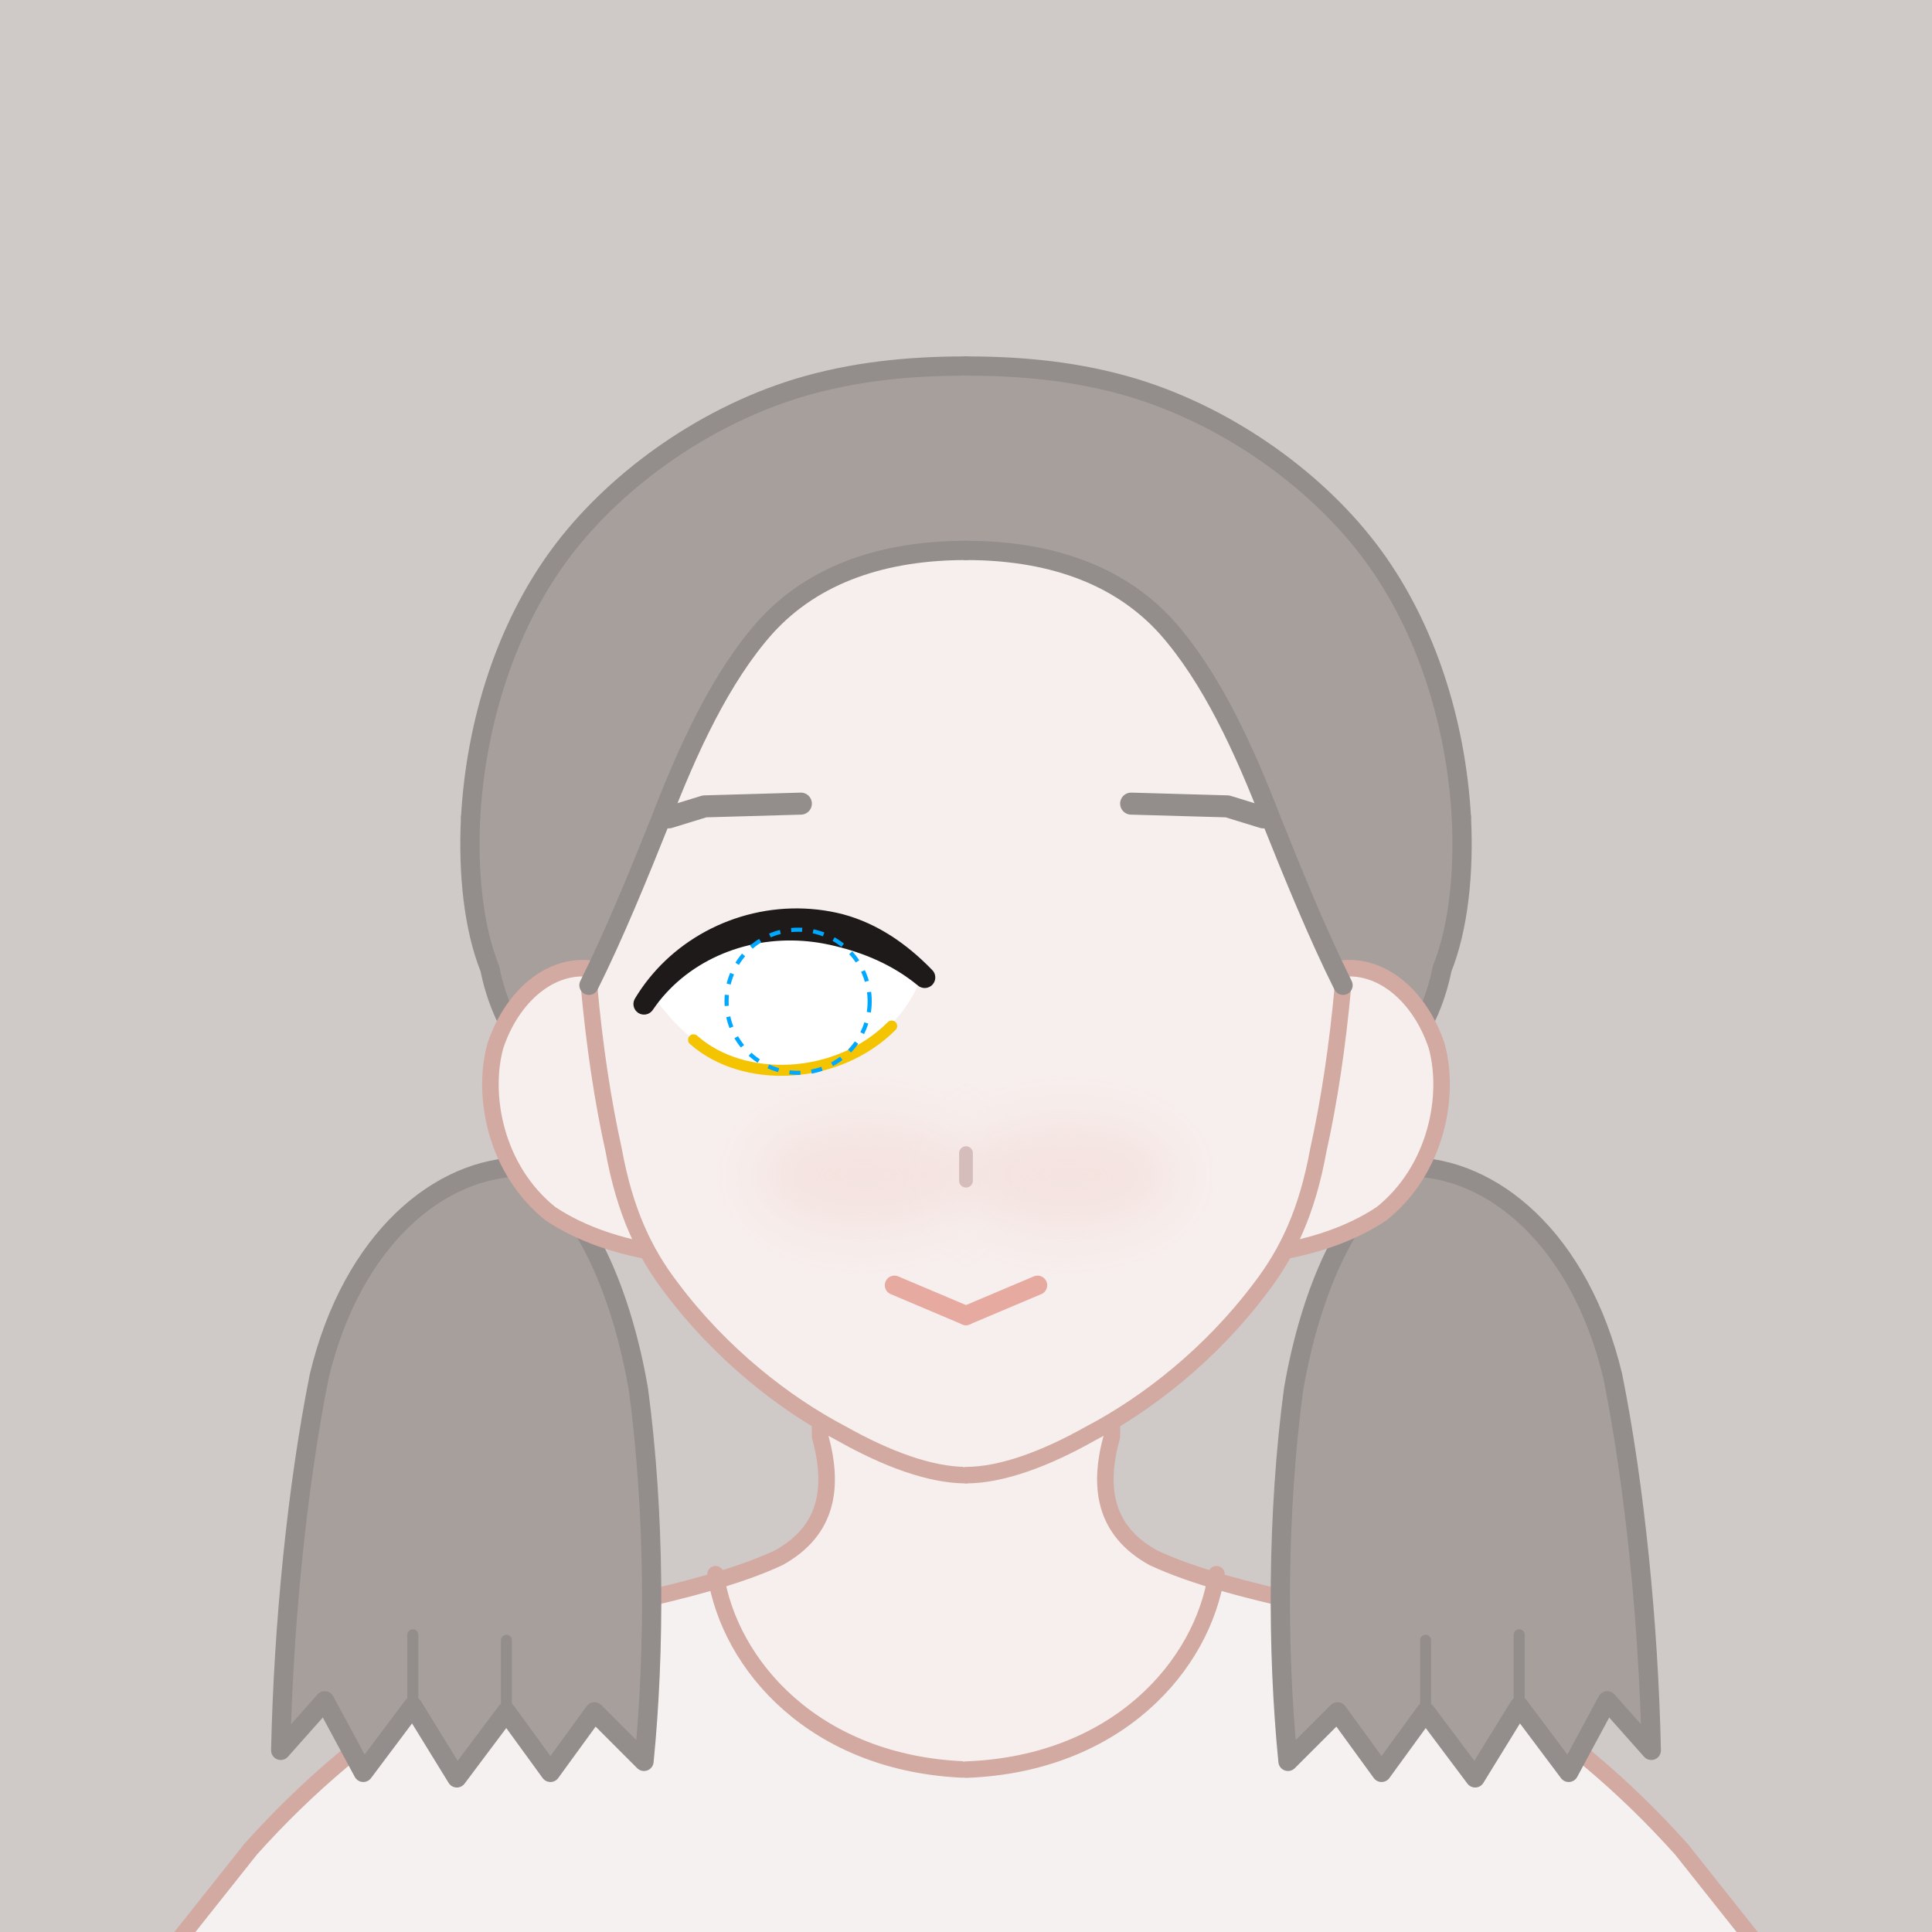
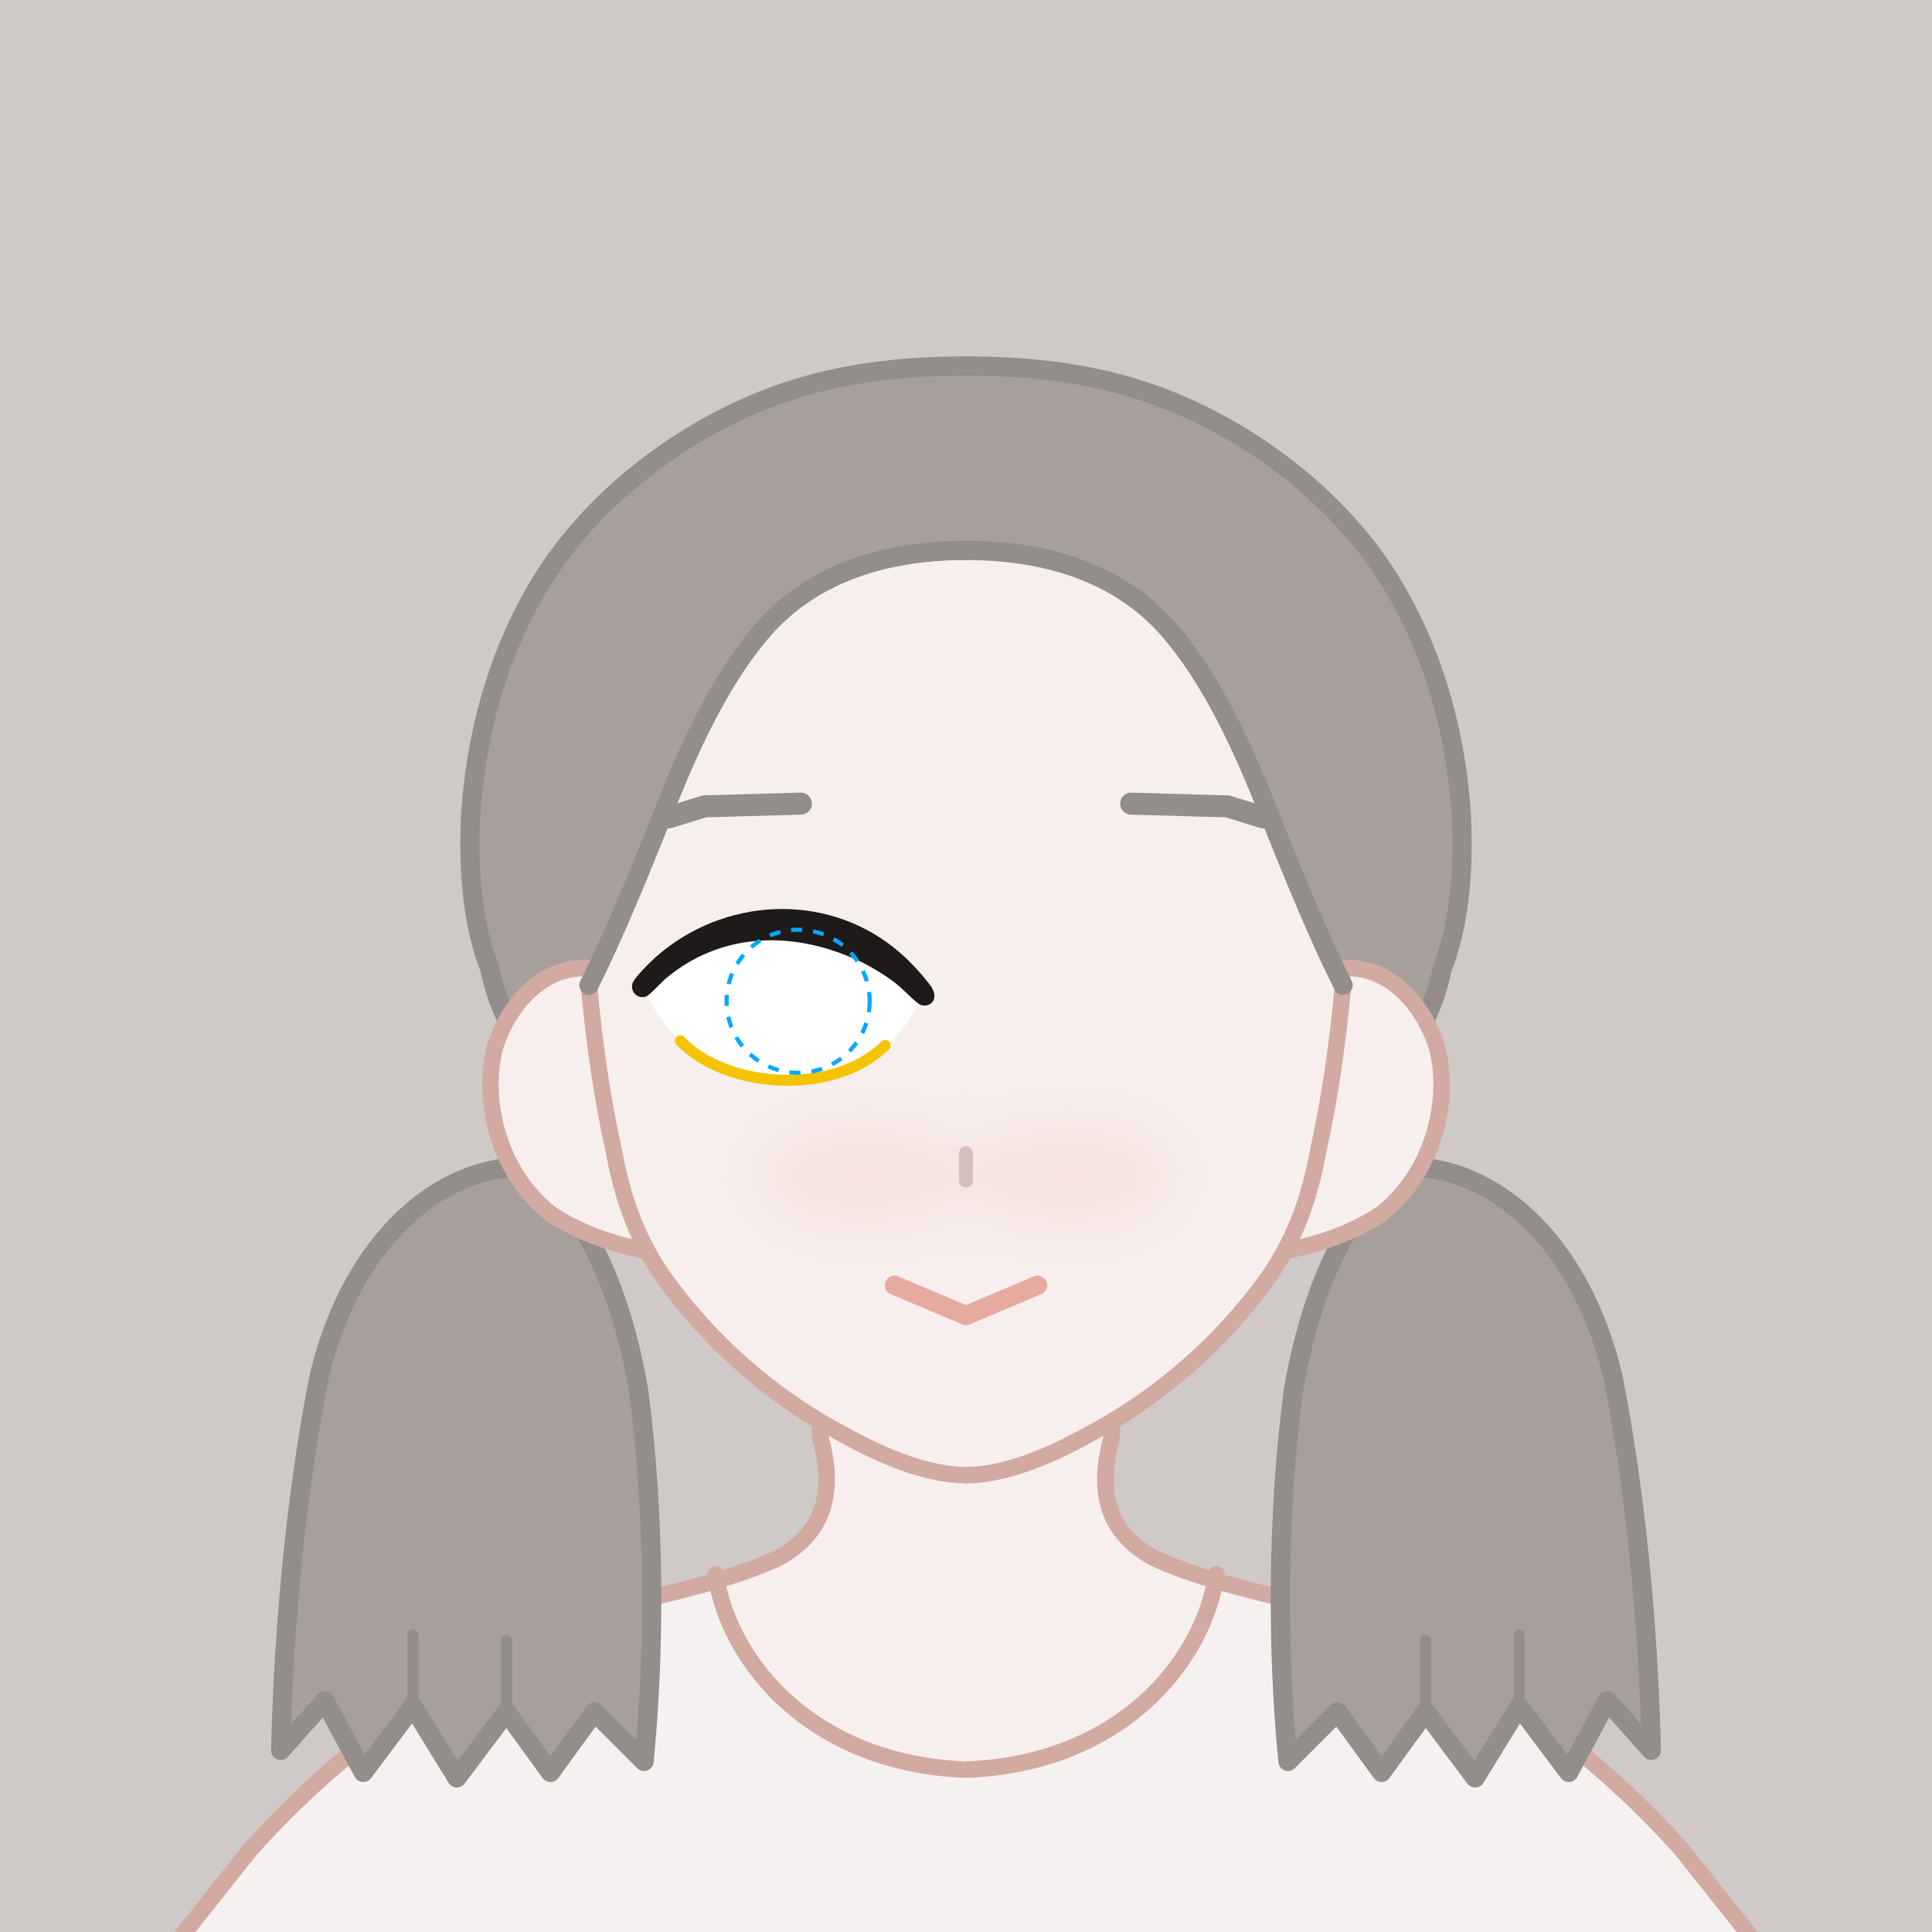
<svg xmlns="http://www.w3.org/2000/svg" width="702" height="702" viewBox="0 0 702 702">
  <defs>
    <clipPath id="clip-path-3">
      <path d="M242 389.2 L386 389.2 L386 464.8 L242 464.8 Z" />
    </clipPath>
    <filter id="filter-1" filterUnits="userSpaceOnUse" x="245" y="377" width="138" height="100" color-interpolation-filters="sRGB">
      <feGaussianBlur in="SourceGraphic" stdDeviation="9" color-interpolation-filters="linearRGB" />
    </filter>
    <clipPath id="clip-path-4">
      <path d="M460 389.2 L316 389.2 L316 464.8 L460 464.8 Z" />
    </clipPath>
    <filter id="filter-2" filterUnits="userSpaceOnUse" x="319" y="377" width="138" height="100" color-interpolation-filters="sRGB">
      <feGaussianBlur in="SourceGraphic" stdDeviation="9" color-interpolation-filters="linearRGB" />
    </filter>
  </defs>
  <g id="Layer_1" data-name="Layer 1">
    <g id="_ref">
      <g opacity="0.5">
        <rect x="0" y="0" width="702" height="702" fill="#ada19f" />
        <g data-layer="body">
          <g>
            <path d="M260 573 L230 582 C183 596 133 625 91 672 L60 712 L352 712 L352 643 C296 641 265 605 260 573 Z" fill="#f9f2f1" />
            <path d="M296 490 L298 522 C303 540 301 556 283 566 L260 573 C265 605 296 641 352 643 L352 490 Z" fill="#fdeeea" />
            <path d="M230 582 C183 596 133 625 91 672 L64 706" fill="none" stroke="#b46352" stroke-width="6" stroke-linecap="round" stroke-linejoin="round" />
            <path d="M296 500 C298 510 298 516 298 522 C303 540 301 556 283 566 C268 573 248 578 230 582" fill="none" stroke="#b46352" stroke-width="6" stroke-linecap="round" stroke-linejoin="round" />
            <path d="M260 572 C265 605 296 641 351 643" fill="none" stroke="#b46352" stroke-width="6" stroke-linecap="round" stroke-linejoin="round" />
          </g>
          <g>
            <path d="M442 573 L472 582 C519 596 569 625 611 672 L642 712 L350 712 L350 643 C406 641 437 605 442 573 Z" fill="#f9f2f1" />
            <path d="M406 490 L404 522 C399 540 401 556 419 566 L442 573 C437 605 406 641 350 643 L350 490 Z" fill="#fdeeea" />
            <path d="M472 582 C519 596 569 625 611 672 L638 706" fill="none" stroke="#b46352" stroke-width="6" stroke-linecap="round" stroke-linejoin="round" />
            <path d="M406 500 C404 510 404 516 404 522 C399 540 401 556 419 566 C434 573 454 578 472 582" fill="none" stroke="#b46352" stroke-width="6" stroke-linecap="round" stroke-linejoin="round" />
            <path d="M442 572 C437 605 406 641 351 643" fill="none" stroke="#b46352" stroke-width="6" stroke-linecap="round" stroke-linejoin="round" />
          </g>
        </g>
        <g data-layer="hairMid">
          <g>
            <path d="M190 424 C160 424 128 450 116 500 C108 540 103 590 102 636 L118 618 L132 644 L150 620 L166 646 L184 622 L200 644 L216 622 L234 640 C238 600 238 550 232 505 C226 470 212 436 190 424 Z" fill="#5d4e48" />
            <path d="M190 424 C160 424 128 450 116 500 C108 540 103 590 102 636 L118 618 L132 644 L150 620 L166 646 L184 622 L200 644 L216 622 L234 640 C238 600 238 550 232 505 C226 470 212 436 190 424 Z" fill="none" stroke="#352a27" stroke-width="7" stroke-linecap="round" stroke-linejoin="round" />
            <line x1="150" y1="620" x2="150" y2="594" fill="none" stroke="#352a27" stroke-width="4" stroke-linecap="round" stroke-linejoin="round" />
            <line x1="184" y1="622" x2="184" y2="596" fill="none" stroke="#352a27" stroke-width="4" stroke-linecap="round" stroke-linejoin="round" />
          </g>
          <g>
            <path d="M512 424 C542 424 574 450 586 500 C594 540 599 590 600 636 L584 618 L570 644 L552 620 L536 646 L518 622 L502 644 L486 622 L468 640 C464 600 464 550 470 505 C476 470 490 436 512 424 Z" fill="#5d4e48" />
            <path d="M512 424 C542 424 574 450 586 500 C594 540 599 590 600 636 L584 618 L570 644 L552 620 L536 646 L518 622 L502 644 L486 622 L468 640 C464 600 464 550 470 505 C476 470 490 436 512 424 Z" fill="none" stroke="#352a27" stroke-width="7" stroke-linecap="round" stroke-linejoin="round" />
            <line x1="552" y1="620" x2="552" y2="594" fill="none" stroke="#352a27" stroke-width="4" stroke-linecap="round" stroke-linejoin="round" />
            <line x1="518" y1="622" x2="518" y2="596" fill="none" stroke="#352a27" stroke-width="4" stroke-linecap="round" stroke-linejoin="round" />
          </g>
        </g>
        <g data-layer="hairBase">
          <g>
            <path d="M352 133 L351 133 C330 133 310 135 290 141 C254 152 222 176 203 202 C184 228 173 262 171 297 C170 317 172 337 178 352 C180 362 184 372 190 380 L198 386 L352 386 Z" fill="#5d4e48" />
            <path d="M351 133 C330 133 310 135 290 141 C254 152 222 176 203 202 C184 228 173 262 171 297" fill="none" stroke="#352a27" stroke-width="7" stroke-linecap="round" stroke-linejoin="round" />
            <path d="M171 297 C170 317 172 337 178 352 C180 362 184 372 190 380" fill="none" stroke="#352a27" stroke-width="7" stroke-linecap="round" stroke-linejoin="round" />
          </g>
          <g>
            <path d="M350 133 L351 133 C372 133 392 135 412 141 C448 152 480 176 499 202 C518 228 529 262 531 297 C532 317 530 337 524 352 C522 362 518 372 512 380 L504 386 L350 386 Z" fill="#5d4e48" />
            <path d="M351 133 C372 133 392 135 412 141 C448 152 480 176 499 202 C518 228 529 262 531 297" fill="none" stroke="#352a27" stroke-width="7" stroke-linecap="round" stroke-linejoin="round" />
            <path d="M531 297 C532 317 530 337 524 352 C522 362 518 372 512 380" fill="none" stroke="#352a27" stroke-width="7" stroke-linecap="round" stroke-linejoin="round" />
          </g>
        </g>
        <g data-layer="ear">
          <g>
            <path d="M215 352 C200 350 186 362 180 380 C175 398 180 425 200 441 C212 449 226 453 238 455 L225 380 Z" fill="#fdeeea" />
            <path d="M215 352 C200 350 186 362 180 380 C175 398 180 425 200 441 C212 449 226 453 238 455" fill="none" stroke="#b46352" stroke-width="6" stroke-linecap="round" stroke-linejoin="round" />
          </g>
          <g>
            <path d="M487 352 C502 350 516 362 522 380 C527 398 522 425 502 441 C490 449 476 453 464 455 L477 380 Z" fill="#fdeeea" />
            <path d="M487 352 C502 350 516 362 522 380 C527 398 522 425 502 441 C490 449 476 453 464 455" fill="none" stroke="#b46352" stroke-width="6" stroke-linecap="round" stroke-linejoin="round" />
          </g>
        </g>
        <g data-layer="face">
          <g>
            <path d="M352 200 L351 200 C322 200 296 208 278 228 C262 246 250 272 240 298 C232 318 223 340 214 358 C216 380 219 400 223 418 C227 440 234 455 244 468 C262 492 285 510 306 521 C322 530 338 536 351 536 L352 536 Z" fill="#fdeeea" />
            <path d="M214 358 C216 380 219 400 223 418 C227 440 234 455 244 468 C262 492 285 510 306 521 C322 530 338 536 351 536" fill="none" stroke="#b46352" stroke-width="6" stroke-linecap="round" stroke-linejoin="round" />
          </g>
          <g>
            <path d="M350 200 L351 200 C380 200 406 208 424 228 C440 246 452 272 462 298 C470 318 479 340 488 358 C486 380 483 400 479 418 C475 440 468 455 458 468 C440 492 417 510 396 521 C380 530 364 536 351 536 L350 536 Z" fill="#fdeeea" />
            <path d="M488 358 C486 380 483 400 479 418 C475 440 468 455 458 468 C440 492 417 510 396 521 C380 530 364 536 351 536" fill="none" stroke="#b46352" stroke-width="6" stroke-linecap="round" stroke-linejoin="round" />
          </g>
        </g>
        <g data-layer="makeup">
          <g clip-path="url(#clip-path-3)">
            <g filter="url(#filter-1)">
              <ellipse cx="314" cy="427" rx="40" ry="21" fill="#f3bfb8" opacity="0.5" />
            </g>
          </g>
          <g clip-path="url(#clip-path-4)">
            <g filter="url(#filter-2)">
              <ellipse cx="388" cy="427" rx="40" ry="21" fill="#f3bfb8" opacity="0.5" />
            </g>
          </g>
        </g>
        <g data-layer="mouth">
          <line x1="325" y1="467" x2="351" y2="478" fill="none" stroke="#dc6450" stroke-width="7" stroke-linecap="round" stroke-linejoin="round" />
          <line x1="377" y1="467" x2="351" y2="478" fill="none" stroke="#dc6450" stroke-width="7" stroke-linecap="round" stroke-linejoin="round" />
          <line x1="351" y1="419" x2="351" y2="429" fill="none" stroke="#b98a88" stroke-width="5" stroke-linecap="round" />
        </g>
        <g data-layer="hairLine">
          <path d="M351 200 C322 200 296 208 278 228 C262 246 250 272 240 298 C232 318 223 340 214 358" fill="none" stroke="#352a27" stroke-width="7" stroke-linecap="round" stroke-linejoin="round" />
          <path d="M351 200 C380 200 406 208 424 228 C440 246 452 272 462 298 C470 318 479 340 488 358" fill="none" stroke="#352a27" stroke-width="7" stroke-linecap="round" stroke-linejoin="round" />
        </g>
        <g data-layer="brow">
          <polyline points="243,297 256,293 291,292" fill="none" stroke="#352a27" stroke-width="8" stroke-linecap="round" stroke-linejoin="round" />
          <polyline points="459,297 446,293 411,292" fill="none" stroke="#352a27" stroke-width="8" stroke-linecap="round" stroke-linejoin="round" />
        </g>
      </g>
    </g>
    <g id="white">
-       <path d="M238 362.817 C256 340.817 298.92 322.379 334 356.817 C322 386.817 271.545 409.379 238 362.817 Z" fill="#ffffff" />
+       <path d="M233.424 358.333 C254.35 331.887 302.048 323.68 334.219 360.85 C328.682 392.449 258.356 414.149 233.424 358.333 Z" fill="#ffffff" />
    </g>
    <g id="upper">
-       <polygon points="230.794,362.694 231.919,360.893 233.136,359.085 233.337,358.809 234.411,357.321 235.746,355.598 236.153,355.108 237.159,353.895 238.625,352.242 239.226,351.609 240.147,350.638 241.73,349.077 242.543,348.328 243.379,347.556 245.079,346.089 246.084,345.278 246.83,344.677 248.641,343.314 249.833,342.476 250.504,342.006 252.414,340.758 253.772,339.932 254.37,339.57 256.376,338.442 257.882,337.658 258.422,337.379 260.51,336.381 262.144,335.664 262.637,335.45 264.796,334.59 266.538,333.96 266.988,333.8 269.215,333.081 271.045,332.556 271.467,332.437 273.736,331.869 275.645,331.458 276.031,331.377 278.352,330.96 280.313,330.674 280.676,330.624 283.01,330.367 285.033,330.212 285.361,330.189 287.732,330.09 289.776,330.074 290.075,330.073 292.428,330.138 294.524,330.266 294.789,330.284 297.154,330.512 299.248,330.787 299.478,330.818 301.803,331.207 303.926,331.639 304.13,331.681 306.17,332.179 306.439,332.246 308.391,332.813 308.694,332.901 310.583,333.538 310.936,333.656 312.742,334.347 313.163,334.507 314.864,335.237 315.355,335.446 316.952,336.205 317.482,336.455 318.999,337.247 319.588,337.553 321.002,338.359 321.672,338.739 322.962,339.533 323.716,339.997 324.881,340.77 325.688,341.306 326.754,342.065 327.636,342.693 328.581,343.411 329.562,344.157 330.363,344.805 331.455,345.688 332.104,346.244 333.271,347.245 333.801,347.724 335.066,348.872 335.456,349.242 336.843,350.568 337.069,350.792 338.565,352.297 339.074,352.853 339.466,353.497 339.724,354.205 339.839,354.95 339.807,355.703 339.628,356.435 339.31,357.119 338.865,357.727 338.309,358.236 337.665,358.628 336.957,358.886 336.212,359.001 335.459,358.969 334.727,358.79 334.043,358.472 333.435,358.026 331.775,356.706 331.613,356.583 330.162,355.512 329.825,355.269 328.518,354.373 328.032,354.044 326.844,353.288 326.236,352.904 325.144,352.258 324.375,351.806 323.417,351.279 322.504,350.778 321.67,350.353 320.641,349.828 319.904,349.48 318.786,348.949 318.121,348.66 316.882,348.114 316.319,347.887 314.97,347.334 314.506,347.163 313.071,346.618 312.682,346.486 311.184,345.96 310.847,345.856 309.259,345.341 308.999,345.268 307.325,344.767 307.145,344.721 308.864,339.13 307.145,344.721 305.407,344.243 305.284,344.215 303.5,343.764 303.416,343.746 301.555,343.316 301.537,343.313 299.603,342.914 297.659,342.572 297.621,342.566 295.721,342.289 293.74,342.06 293.664,342.052 291.761,341.889 289.792,341.778 289.683,341.774 287.827,341.727 285.828,341.735 285.685,341.738 283.843,341.802 281.87,341.929 281.689,341.945 279.897,342.117 277.916,342.367 277.704,342.399 275.952,342.676 274.005,343.045 273.749,343.1 272.061,343.477 270.131,343.969 269.838,344.052 268.223,344.52 266.336,345.13 265.988,345.253 264.466,345.802 262.623,346.53 262.216,346.705 260.808,347.317 259.02,348.162 258.541,348.406 257.268,349.061 255.55,350.015 254.982,350.355 253.865,351.026 252.219,352.088 251.558,352.547 250.622,353.198 249.063,354.361 248.291,354.98 247.542,355.58 246.077,356.837 245.201,357.644 244.664,358.138 243.294,359.491 242.309,360.534 241.967,360.896 240.711,362.323 239.637,363.637 239.507,363.794 238.351,365.314 237.206,366.94 236.73,367.525 236.149,368.006 235.486,368.363 234.765,368.585 234.015,368.662 233.265,368.591 232.543,368.375 231.877,368.023 231.292,367.547 230.811,366.966 230.454,366.303 230.232,365.582 230.155,364.832 230.226,364.082 230.442,363.36" fill="#1e1a1a" />
+       <path d="M308.533 347.577 L310.929 342.241 L308.533 347.577 C285.968 338.243 261.553 339.321 242.181 355.311 C240.563 356.646 236.102 361.568 234.854 362.052 C231.796 363.239 228.818 360.343 229.835 357.239 C230.505 355.188 236.584 349.239 238.424 347.62 C262.749 326.223 299.433 324.001 325.006 344.492 C329.753 348.294 334.171 353.022 337.889 357.829 C342.297 363.525 336.813 367.077 333.575 364.575 C330.475 362.18 327.878 358.996 324.387 356.468 C319.629 353.023 314.01 349.727 308.533 347.577 Z" fill="#1e1a1a" />
    </g>
    <g id="lower">
-       <path d="M252 377.817 C270 393.817 304 392.817 324 372.817" fill="none" stroke="#f5c400" stroke-width="4" stroke-linecap="round" stroke-linejoin="round" />
+       <path d="M247.193 378.181 C263.836 395.588 302.783 398.368 321.633 379.892" fill="none" stroke="#f5c400" stroke-width="4" stroke-linecap="round" stroke-linejoin="round" />
    </g>
    <path id="iris" d="M316 363.817 C316 378.176 304.359 389.817 290 389.817 C275.641 389.817 264 378.176 264 363.817 C264 349.458 275.641 337.817 290 337.817 C304.359 337.817 316 349.458 316 363.817 Z" fill="none" stroke="#00a8ff" stroke-width="1.5" stroke-dasharray="4 4" />
  </g>
</svg>
